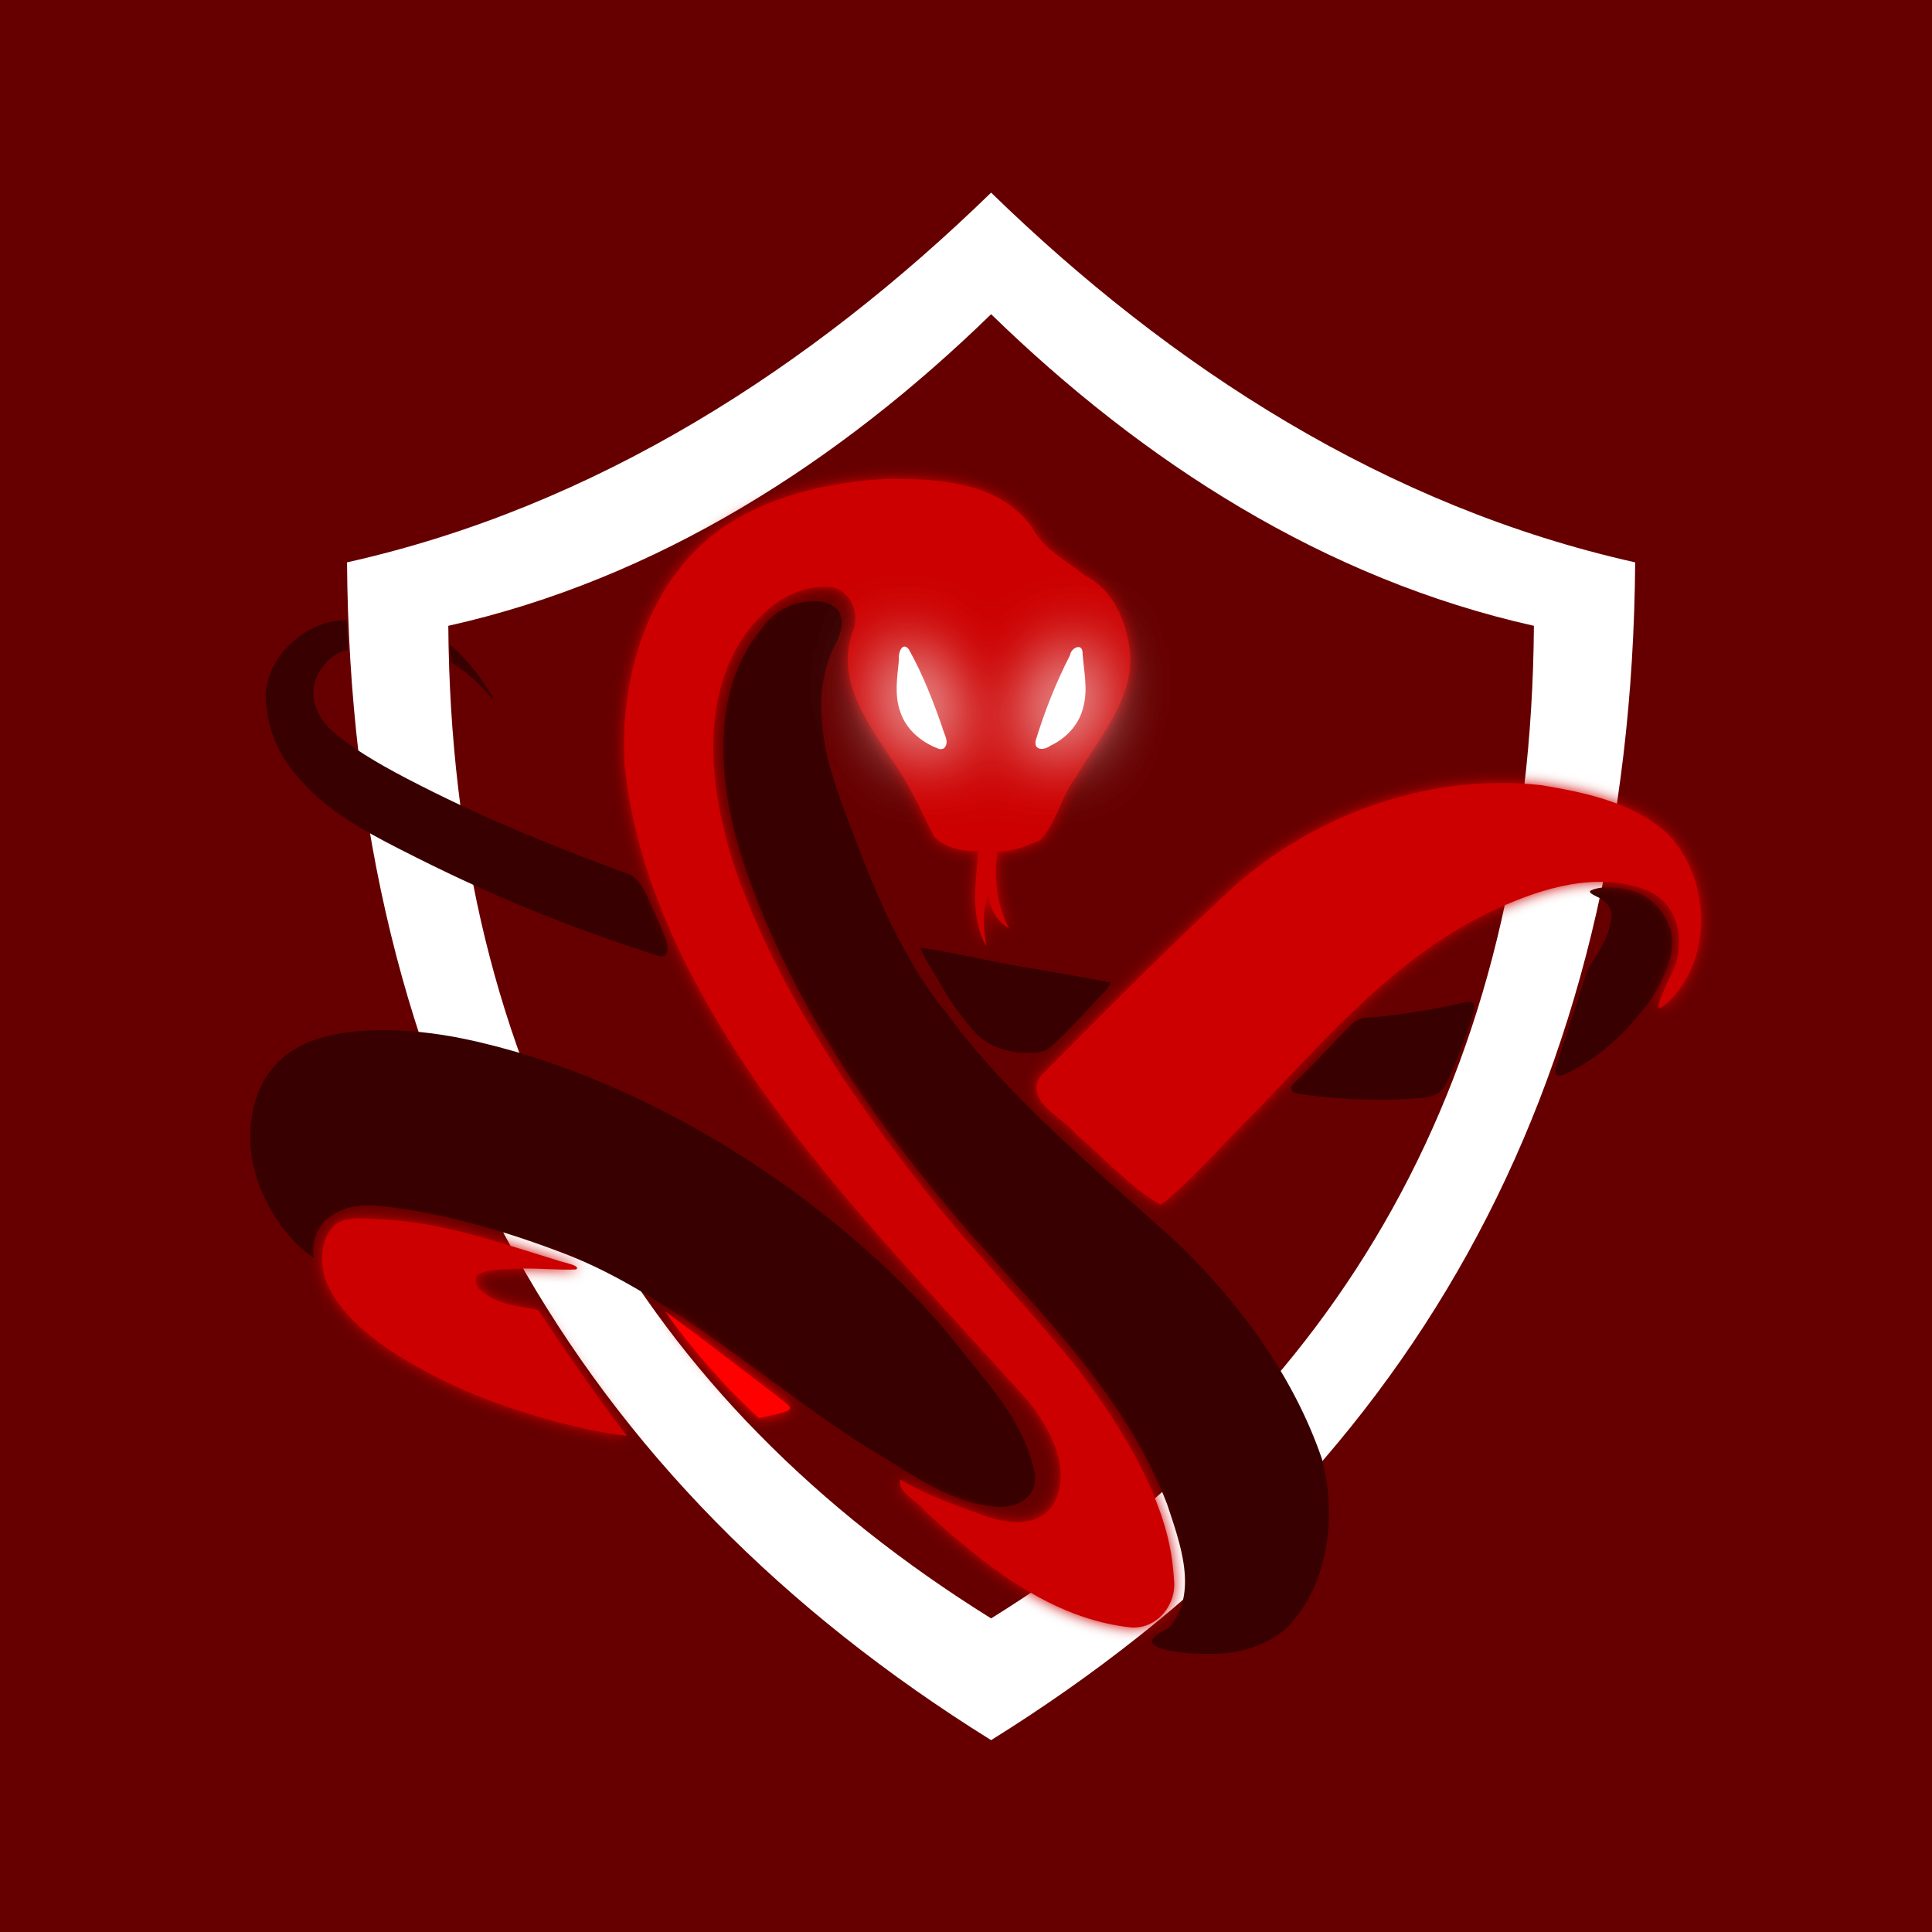
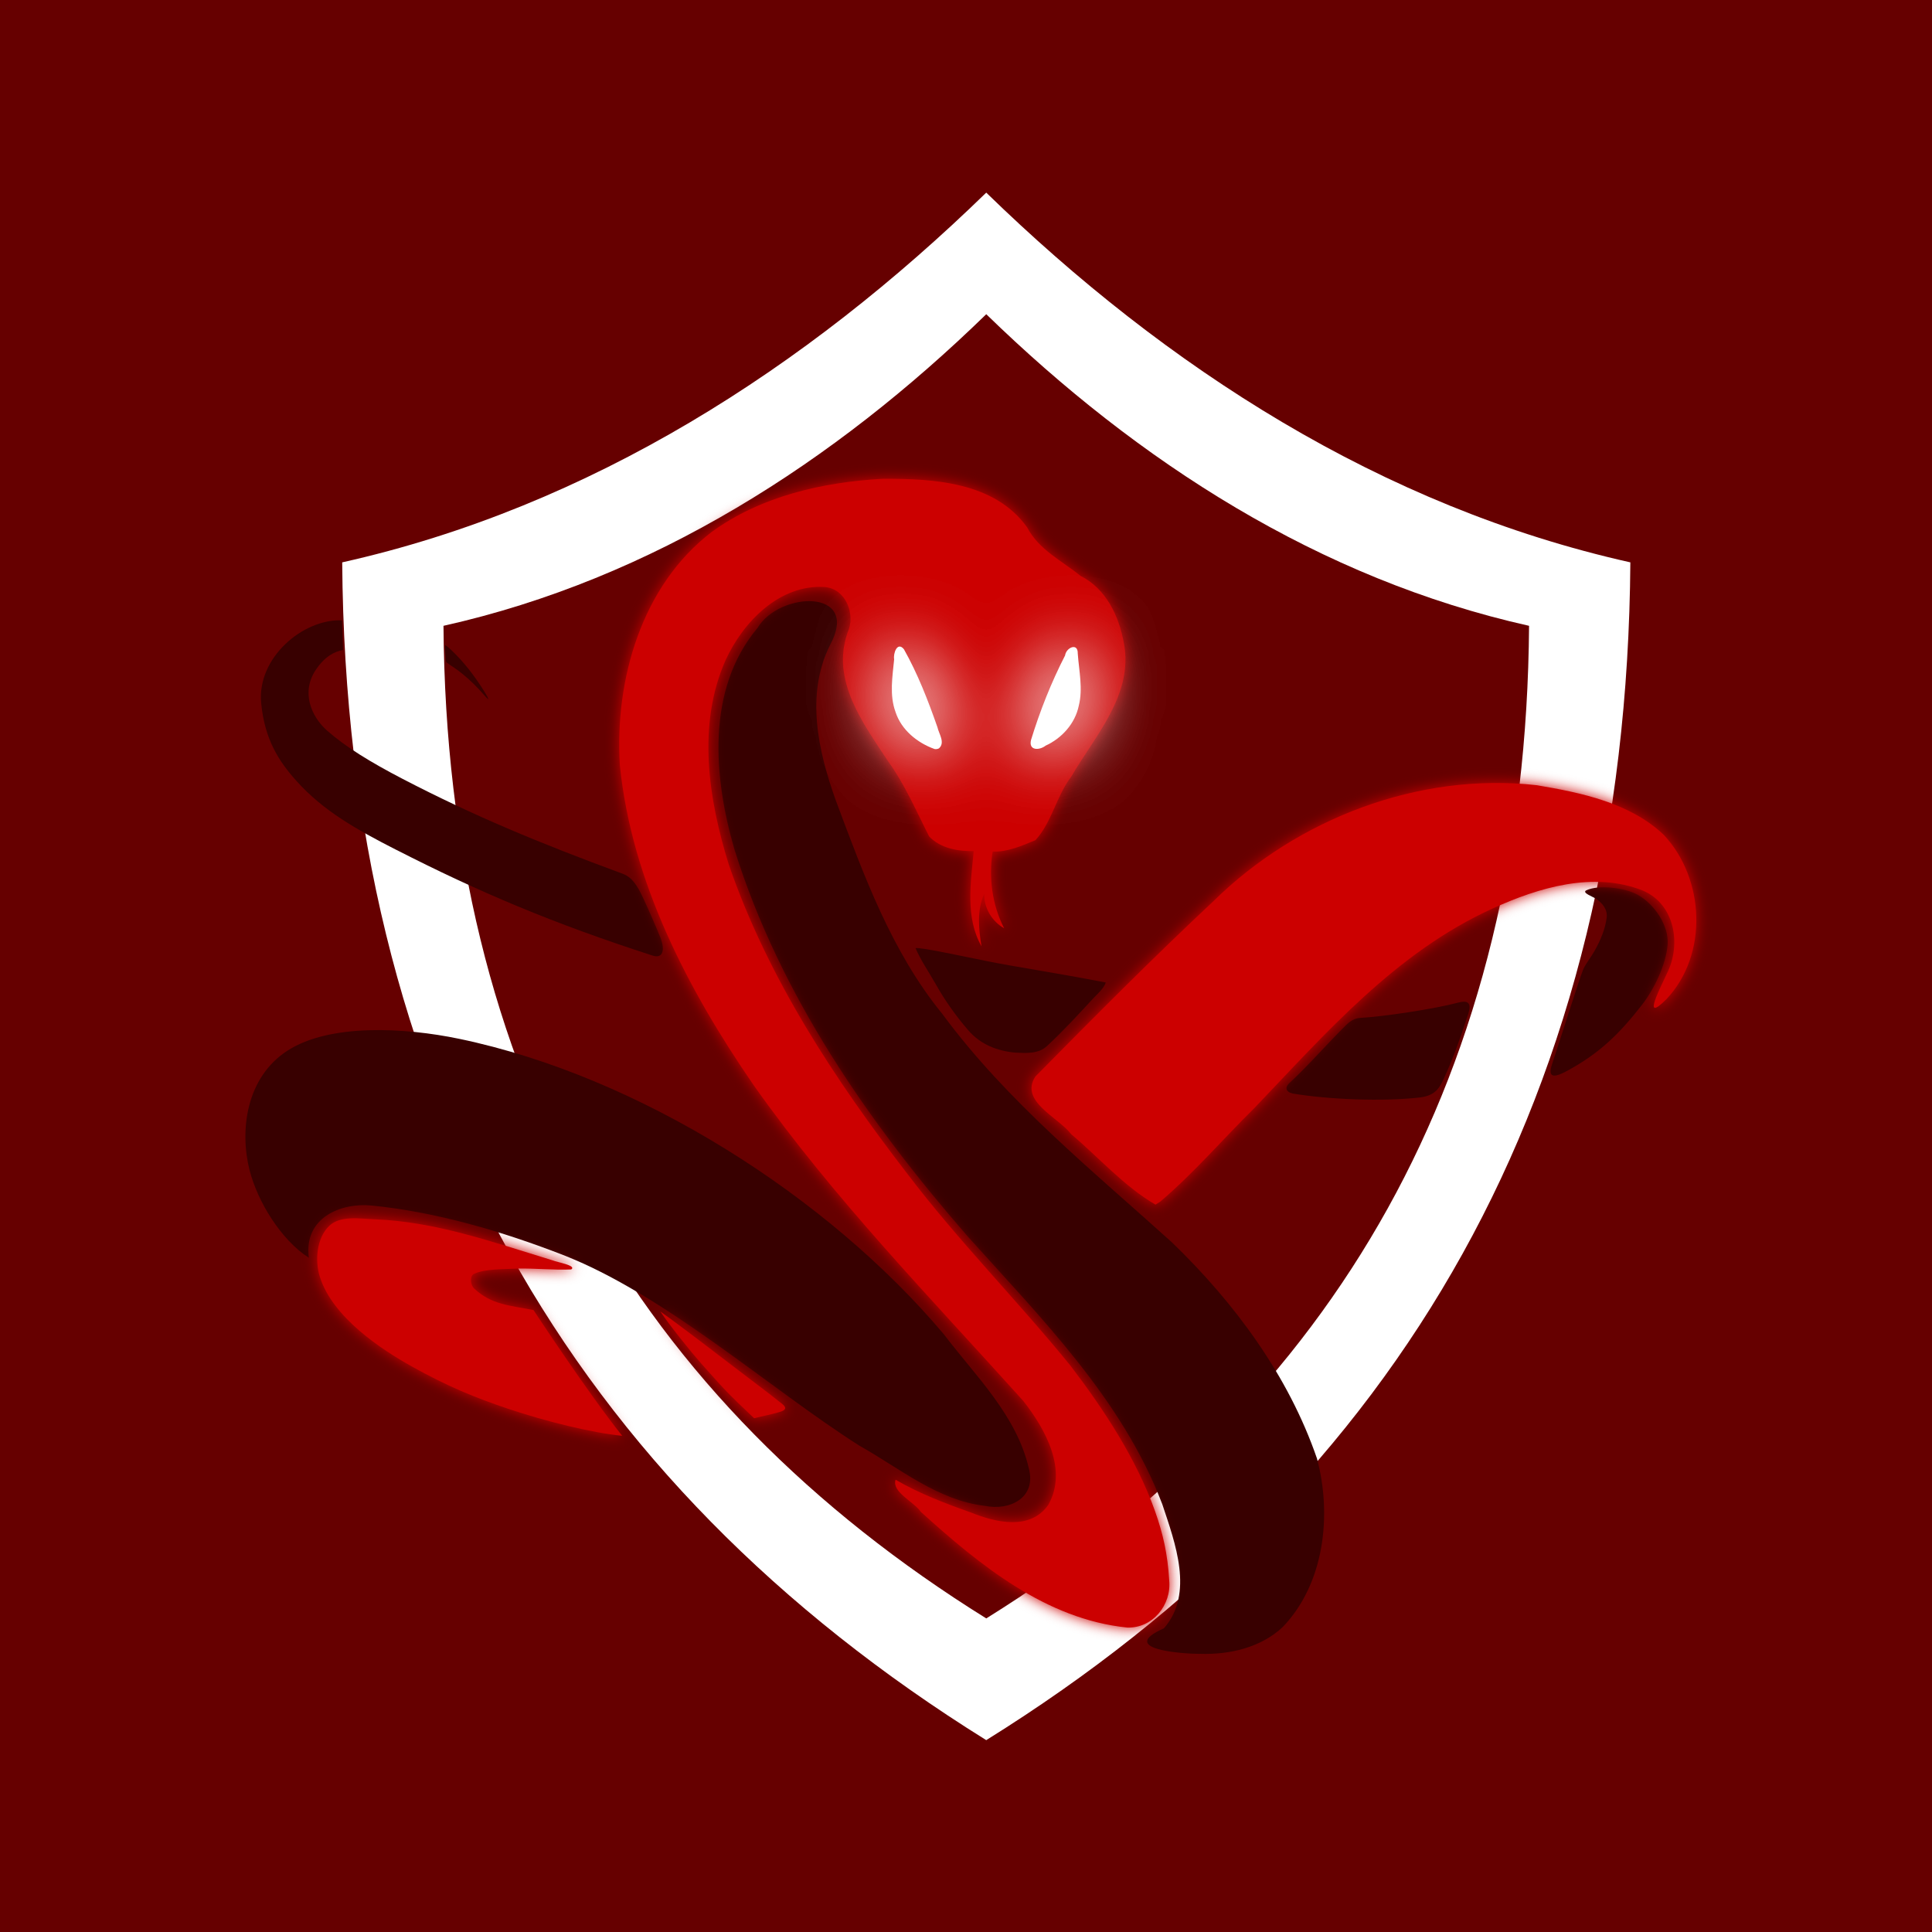
<svg xmlns="http://www.w3.org/2000/svg" width="200" height="200" viewBox="0 0 52.917 52.917" version="1.1" id="svg1" xml:space="preserve">
  <defs id="defs1">
    <filter style="color-interpolation-filters:sRGB" id="filter18" x="-0.011" y="-0.013" width="1.022" height="1.027">
      <feGaussianBlur stdDeviation="0.176" id="feGaussianBlur18" />
    </filter>
    <filter style="color-interpolation-filters:sRGB" id="filter20" x="-0.459" y="-0.845" width="1.917" height="2.69">
      <feGaussianBlur stdDeviation="0.989" id="feGaussianBlur20" />
    </filter>
  </defs>
  <g id="layer1">
    <rect style="opacity:1;fill:#660000;fill-opacity:1;stroke:none;stroke-width:0.555;stroke-dasharray:none;stroke-opacity:1" id="rect68" width="52.917" height="52.917" x="2.7755576e-17" y="0" />
-     <path id="path17" style="opacity:1;fill:#ffffff;fill-opacity:1;stroke:none;stroke-width:0.2;stroke-dasharray:none;stroke-opacity:1" d="M 27.146,5.276 C 22.214,10.074 16.316,13.88 9.505,15.403 9.611,29.96 15.766,40.578 27.146,47.662 38.525,40.578 44.682,29.96 44.787,15.403 37.976,13.88 32.078,10.074 27.146,5.276 Z m 5.17e-4,3.33 c 4.157,4.044 9.127,7.251 14.867,8.535 -0.089,12.268 -5.277,21.217 -14.867,27.187 C 17.556,38.358 12.368,29.409 12.279,17.141 18.019,15.858 22.99,12.65 27.146,8.606 Z" />
-     <g id="g27" transform="translate(0.6878471)">
+     <path id="path17" style="opacity:1;fill:#ffffff;fill-opacity:1;stroke:none;stroke-width:0.2;stroke-dasharray:none;stroke-opacity:1" d="M 27.013,5.276 C 22.081,10.074 16.184,13.88 9.373,15.403 9.478,29.96 15.634,40.578 27.013,47.662 38.393,40.578 44.549,29.96 44.655,15.403 37.844,13.88 31.945,10.074 27.013,5.276 Z m 5.17e-4,3.33 c 4.157,4.044 9.127,7.251 14.867,8.535 -0.089,12.268 -5.277,21.217 -14.867,27.187 C 17.423,38.358 12.235,29.409 12.147,17.141 17.887,15.858 22.857,12.65 27.014,8.606 Z" />
+     <g id="g27" transform="translate(0.5555555)">
      <path style="opacity:1;fill:#380000;fill-opacity:1" d="m 12.706,19.04 c -0.184,-0.215 -0.387,-0.415 -0.608,-0.593 -0.132,-0.112 -0.284,-0.198 -0.421,-0.303 -0.038,-0.045 -0.015,-0.118 -0.028,-0.174 -0.006,-0.1 -0.021,-0.201 -0.014,-0.302 0.068,0.036 0.123,0.096 0.181,0.147 0.336,0.319 0.619,0.69 0.866,1.08 0.048,0.082 0.104,0.16 0.139,0.248 -0.012,0.024 -0.08,-0.071 -0.114,-0.104 z" id="path73" />
      <path style="opacity:1;fill:#380000;fill-opacity:1" d="M 10.292,23.274 C 9.203,22.717 8.305,22.214 7.566,21.392 7.069,20.839 6.694,20.244 6.598,19.26 6.477,18.016 7.743,16.948 8.812,16.99 c 0.01,0.263 0.024,0.66 0.029,0.813 -0.241,0.045 -0.491,0.17 -0.74,0.534 -0.415,0.606 -0.145,1.282 0.309,1.68 0.5,0.439 1.173,0.854 2.065,1.318 1.937,1.006 3.719,1.747 6.014,2.593 0.169,0.062 0.331,0.173 0.525,0.57 0.122,0.249 0.432,0.956 0.52,1.184 0.133,0.342 0.065,0.582 -0.213,0.492 -2.734,-0.884 -4.758,-1.74 -7.029,-2.901 z" id="path72" />
      <path style="opacity:1;fill:#380000;fill-opacity:1" d="m 27.25,28.831 c -0.482,-0.045 -0.942,-0.214 -1.287,-0.614 -0.34,-0.394 -0.644,-0.822 -0.898,-1.277 -0.172,-0.307 -0.401,-0.633 -0.544,-0.971 0.159,-0.023 1.13,0.19 1.95,0.355 0.82,0.165 1.707,0.289 3.26,0.586 -0.051,0.163 -0.223,0.307 -0.347,0.44 -0.411,0.444 -0.808,0.878 -1.264,1.302 -0.236,0.22 -0.574,0.192 -0.871,0.179 z" id="path71" />
      <path id="path70" style="opacity:1;fill:#380000;fill-opacity:1;stroke-width:0.866" d="m 42.814,26.537 c 0.093,-0.187 0.211,-0.323 0.313,-0.506 0.154,-0.278 0.284,-0.579 0.324,-0.898 0.028,-0.223 -0.116,-0.392 -0.281,-0.509 -0.087,-0.062 -0.417,-0.173 -0.274,-0.24 0.349,-0.162 1.071,-0.062 1.399,0.12 0.472,0.261 0.866,0.855 0.825,1.37 -0.045,0.567 -0.381,1.234 -0.698,1.643 -0.633,0.814 -1.171,1.331 -2.043,1.808 -0.503,0.275 -0.522,0.097 -0.406,-0.235 0.116,-0.332 0.718,-2.258 0.841,-2.554 z" />
      <path style="opacity:1;fill:#380000;fill-opacity:1" d="m 34.843,29.948 c -0.156,-0.029 -0.226,-0.152 -0.088,-0.279 0.544,-0.504 1.028,-1.07 1.556,-1.591 0.108,-0.107 0.234,-0.19 0.392,-0.198 0.62,-0.034 2,-0.238 2.691,-0.421 0.46,-0.122 0.274,0.279 0.204,0.495 -0.18,0.549 -0.378,1.098 -0.61,1.593 -0.111,0.237 -0.222,0.463 -0.659,0.513 -1.005,0.115 -2.487,0.058 -3.486,-0.11 z" id="path69" />
      <path style="opacity:1;fill:#380000;fill-opacity:1" d="M 26.418,41.245 C 25.121,41.093 24.09,40.216 22.986,39.599 20.512,38.027 17.653,35.453 14.845,34.365 13.2,33.728 11.389,33.194 9.619,33.019 8.799,32.938 7.756,33.341 7.905,34.451 7.134,33.955 6.497,32.905 6.279,32.046 6.007,30.973 6.177,29.508 7.328,28.771 c 1.152,-0.737 3.186,-0.632 4.694,-0.318 4.937,1.029 10.101,4.325 13.273,8.091 0.874,1.151 1.993,2.219 2.329,3.676 0.215,0.806 -0.528,1.167 -1.206,1.024 z" id="path68" />
      <path style="opacity:1;fill:#380000;fill-opacity:1" d="m 32.306,45.299 c -0.52,-0.002 -2.26,-0.133 -0.982,-0.7 0.833,-0.955 0.305,-2.344 -0.045,-3.399 -1.099,-2.877 -3.31,-5.084 -5.327,-7.331 -2.713,-3.117 -5.144,-6.611 -6.387,-10.588 -0.579,-1.977 -0.786,-4.398 0.627,-6.082 0.592,-1.003 2.833,-1.097 1.988,0.467 -0.68,1.352 -0.325,2.916 0.161,4.268 0.763,2.041 1.52,4.127 2.914,5.838 1.769,2.397 4.098,4.276 6.292,6.259 1.716,1.657 3.188,3.649 3.969,5.917 0.414,1.547 0.206,3.428 -0.94,4.618 -0.604,0.565 -1.462,0.76 -2.269,0.731 z" id="path50" />
    </g>
-     <g id="g18" style="filter:url(#filter18)" transform="translate(0.6878471)">
-       <path style="fill:#ff0000;stroke:none;stroke-width:0.473;stroke-dasharray:none" d="m 20.797,38.675 c 0.308,-0.088 0.073,-0.216 -0.03,-0.301 -0.242,-0.199 -0.964,-0.737 -1.213,-0.93 -0.301,-0.233 -1.53,-1.174 -2.025,-1.525 0.269,0.403 0.852,1.124 1.124,1.43 0.59,0.662 0.678,0.771 1.447,1.497 0.274,-0.07 0.425,-0.093 0.697,-0.171 z" id="path14" />
+     <g id="g18" style="filter:url(#filter18)" transform="translate(0.5555555)">
+       <path style="fill:#cc0000;fill-opacity:1;stroke:none;stroke-width:0.473;stroke-dasharray:none" d="m 20.797,38.675 c 0.308,-0.088 0.073,-0.216 -0.03,-0.301 -0.242,-0.199 -0.964,-0.737 -1.213,-0.93 -0.301,-0.233 -1.53,-1.174 -2.025,-1.525 0.269,0.403 0.852,1.124 1.124,1.43 0.59,0.662 0.678,0.771 1.447,1.497 0.274,-0.07 0.425,-0.093 0.697,-0.171 z" id="path14" />
      <path style="opacity:1;fill:#cc0000;fill-opacity:1;stroke:none;stroke-width:0.529;stroke-dasharray:none" d="m 14.058,35.882 c -0.657,-0.128 -1.148,-0.144 -1.626,-0.588 -0.097,-0.09 -0.128,-0.318 -0.021,-0.395 0.31,-0.154 0.824,-0.13 1.233,-0.154 0.482,-0.008 0.964,0.047 1.446,0.025 0.156,-0.109 -0.375,-0.193 -0.516,-0.251 -1.712,-0.524 -3.204,-1.056 -4.868,-1.123 -0.42,-0.017 -0.946,-0.109 -1.248,0.184 -0.341,0.33 -0.395,0.95 -0.25,1.401 0.358,1.113 1.685,1.982 2.514,2.445 0.981,0.547 1.734,0.856 2.648,1.163 1.012,0.339 2.28,0.655 3.117,0.738 -0.94,-1.174 -2.429,-3.443 -2.429,-3.443 z" id="path15" />
      <path style="opacity:1;fill:#cc0000;fill-opacity:1;stroke:none;stroke-width:0.538;stroke-dasharray:none" d="m 31.232,32.905 c 0.919,-0.783 1.708,-1.707 2.567,-2.553 1.954,-2.044 3.872,-4.265 6.532,-5.47 1.253,-0.572 2.757,-1.024 4.105,-0.492 0.894,0.376 1.059,1.491 0.667,2.27 -0.141,0.318 -0.732,1.425 -0.015,0.707 1.151,-1.222 1.054,-3.299 -0.074,-4.501 -0.919,-0.874 -2.249,-1.153 -3.477,-1.359 -3.25,-0.366 -6.572,0.93 -8.849,3.168 -1.67,1.564 -3.282,3.185 -4.886,4.812 -0.439,0.679 0.625,1.109 0.984,1.58 0.766,0.644 1.434,1.417 2.307,1.928 l 0.14,-0.089 z" id="path16" />
      <path style="opacity:1;fill:#cc0000;fill-opacity:1;stroke:none;stroke-width:0.529;stroke-dasharray:none;stroke-opacity:1" d="m 26.632,23.324 c 0.402,0.019 0.814,-0.164 1.173,-0.312 0.453,-0.494 0.571,-1.207 0.982,-1.742 0.652,-1.123 1.708,-2.245 1.441,-3.65 -0.133,-0.743 -0.484,-1.493 -1.189,-1.847 -0.512,-0.417 -1.141,-0.712 -1.461,-1.328 -0.89,-1.245 -2.564,-1.338 -3.962,-1.331 -1.637,0.091 -3.335,0.477 -4.679,1.456 -1.923,1.474 -2.659,4.05 -2.515,6.391 0.326,3.199 1.861,6.138 3.658,8.752 2.191,3.106 4.853,5.835 7.388,8.653 0.608,0.772 1.233,1.892 0.687,2.855 -0.493,0.701 -1.431,0.483 -2.103,0.211 -0.712,-0.252 -1.423,-0.521 -2.078,-0.903 -0.11,0.337 0.496,0.596 0.694,0.882 1.602,1.449 3.422,2.94 5.651,3.167 0.699,0.023 1.218,-0.625 1.149,-1.298 -0.042,-0.703 -0.165,-1.263 -0.389,-1.893 -0.513,-1.44 -1.408,-2.794 -2.314,-3.98 -1.449,-1.783 -3.074,-3.42 -4.466,-5.253 -1.996,-2.587 -3.826,-5.372 -4.895,-8.479 -0.556,-1.79 -0.87,-3.825 -0.086,-5.594 0.481,-1.051 1.48,-2.08 2.714,-2.003 0.587,0.047 0.857,0.762 0.625,1.255 -0.454,1.312 0.432,2.484 1.11,3.515 0.462,0.637 0.776,1.373 1.127,2.062 0.312,0.327 0.787,0.408 1.22,0.402 -0.08,0.866 -0.237,1.814 0.214,2.609 -0.077,-0.474 -0.131,-0.99 0.074,-1.44 -0.011,0.387 0.213,0.756 0.547,0.946 -0.333,-0.645 -0.426,-1.389 -0.317,-2.103 z" id="path18" />
    </g>
-     <g id="g14" transform="translate(0.6878471)">
-       <path style="fill:#ff0000;stroke:none;stroke-width:0.473;stroke-dasharray:none" d="m 20.797,38.675 c 0.308,-0.088 0.073,-0.216 -0.03,-0.301 -0.242,-0.199 -0.964,-0.737 -1.213,-0.93 -0.301,-0.233 -1.53,-1.174 -2.025,-1.525 0.269,0.403 0.852,1.124 1.124,1.43 0.59,0.662 0.678,0.771 1.447,1.497 0.274,-0.07 0.425,-0.093 0.697,-0.171 z" id="path35" />
+     <g id="g14" transform="translate(0.5555555)">
+       <path style="fill:#cc0000;fill-opacity:1;stroke:none;stroke-width:0.473;stroke-dasharray:none" d="m 20.797,38.675 c 0.308,-0.088 0.073,-0.216 -0.03,-0.301 -0.242,-0.199 -0.964,-0.737 -1.213,-0.93 -0.301,-0.233 -1.53,-1.174 -2.025,-1.525 0.269,0.403 0.852,1.124 1.124,1.43 0.59,0.662 0.678,0.771 1.447,1.497 0.274,-0.07 0.425,-0.093 0.697,-0.171 z" id="path35" />
      <path style="opacity:1;fill:#cc0000;fill-opacity:1;stroke:none;stroke-width:0.529;stroke-dasharray:none" d="m 14.058,35.882 c -0.657,-0.128 -1.148,-0.144 -1.626,-0.588 -0.097,-0.09 -0.128,-0.318 -0.021,-0.395 0.31,-0.154 0.824,-0.13 1.233,-0.154 0.482,-0.008 0.964,0.047 1.446,0.025 0.156,-0.109 -0.375,-0.193 -0.516,-0.251 -1.712,-0.524 -3.204,-1.056 -4.868,-1.123 -0.42,-0.017 -0.946,-0.109 -1.248,0.184 -0.341,0.33 -0.395,0.95 -0.25,1.401 0.358,1.113 1.685,1.982 2.514,2.445 0.981,0.547 1.734,0.856 2.648,1.163 1.012,0.339 2.28,0.655 3.117,0.738 -0.94,-1.174 -2.429,-3.443 -2.429,-3.443 z" id="path34" />
      <path style="opacity:1;fill:#cc0000;fill-opacity:1;stroke:none;stroke-width:0.538;stroke-dasharray:none" d="m 31.232,32.905 c 0.919,-0.783 1.708,-1.707 2.567,-2.553 1.954,-2.044 3.872,-4.265 6.532,-5.47 1.253,-0.572 2.757,-1.024 4.105,-0.492 0.894,0.376 1.059,1.491 0.667,2.27 -0.141,0.318 -0.732,1.425 -0.015,0.707 1.151,-1.222 1.054,-3.299 -0.074,-4.501 -0.919,-0.874 -2.249,-1.153 -3.477,-1.359 -3.25,-0.366 -6.572,0.93 -8.849,3.168 -1.67,1.564 -3.282,3.185 -4.886,4.812 -0.439,0.679 0.625,1.109 0.984,1.58 0.766,0.644 1.434,1.417 2.307,1.928 l 0.14,-0.089 z" id="path37" />
      <path style="opacity:1;fill:#cc0000;fill-opacity:1;stroke:none;stroke-width:0.529;stroke-dasharray:none;stroke-opacity:1" d="m 26.632,23.324 c 0.402,0.019 0.814,-0.164 1.173,-0.312 0.453,-0.494 0.571,-1.207 0.982,-1.742 0.652,-1.123 1.708,-2.245 1.441,-3.65 -0.133,-0.743 -0.484,-1.493 -1.189,-1.847 -0.512,-0.417 -1.141,-0.712 -1.461,-1.328 -0.89,-1.245 -2.564,-1.338 -3.962,-1.331 -1.637,0.091 -3.335,0.477 -4.679,1.456 -1.923,1.474 -2.659,4.05 -2.515,6.391 0.326,3.199 1.861,6.138 3.658,8.752 2.191,3.106 4.853,5.835 7.388,8.653 0.608,0.772 1.233,1.892 0.687,2.855 -0.493,0.701 -1.431,0.483 -2.103,0.211 -0.712,-0.252 -1.423,-0.521 -2.078,-0.903 -0.11,0.337 0.496,0.596 0.694,0.882 1.602,1.449 3.422,2.94 5.651,3.167 0.699,0.023 1.218,-0.625 1.149,-1.298 -0.042,-0.703 -0.165,-1.263 -0.389,-1.893 -0.513,-1.44 -1.408,-2.794 -2.314,-3.98 -1.449,-1.783 -3.074,-3.42 -4.466,-5.253 -1.996,-2.587 -3.826,-5.372 -4.895,-8.479 -0.556,-1.79 -0.87,-3.825 -0.086,-5.594 0.481,-1.051 1.48,-2.08 2.714,-2.003 0.587,0.047 0.857,0.762 0.625,1.255 -0.454,1.312 0.432,2.484 1.11,3.515 0.462,0.637 0.776,1.373 1.127,2.062 0.312,0.327 0.787,0.408 1.22,0.402 -0.08,0.866 -0.237,1.814 0.214,2.609 -0.077,-0.474 -0.131,-0.99 0.074,-1.44 -0.011,0.387 0.213,0.756 0.547,0.946 -0.333,-0.645 -0.426,-1.389 -0.317,-2.103 z" id="path48" />
    </g>
-     <g id="g28" transform="translate(0.6878471)">
+     <g id="g28" transform="translate(0.5555555)">
      <g id="g20" style="mix-blend-mode:hard-light;fill:#ffffff;filter:url(#filter20)">
        <path style="fill:#ffffff" d="m 28.082,20.424 c 0.446,-0.204 0.807,-0.604 0.909,-1.09 0.12,-0.474 0.006,-0.958 -0.027,-1.435 0.007,-0.309 -0.319,-0.161 -0.347,0.053 -0.38,0.74 -0.687,1.517 -0.932,2.312 -0.076,0.299 0.225,0.293 0.397,0.161 z" id="path19" />
        <path style="fill:#ffffff" d="m 25.165,20.495 c 0.173,-0.157 -0.005,-0.396 -0.045,-0.578 -0.256,-0.732 -0.538,-1.46 -0.919,-2.137 -0.182,-0.217 -0.295,0.118 -0.266,0.278 -0.046,0.479 -0.133,0.978 0.038,1.444 0.159,0.49 0.594,0.843 1.067,1.013 0.042,0.009 0.087,0.001 0.125,-0.019 z" id="path20" />
      </g>
      <g id="g25" style="mix-blend-mode:hard-light;fill:#ffffff;filter:url(#filter20)">
        <path style="fill:#ffffff" d="m 28.082,20.424 c 0.446,-0.204 0.807,-0.604 0.909,-1.09 0.12,-0.474 0.006,-0.958 -0.027,-1.435 0.007,-0.309 -0.319,-0.161 -0.347,0.053 -0.38,0.74 -0.687,1.517 -0.932,2.312 -0.076,0.299 0.225,0.293 0.397,0.161 z" id="path24" />
        <path style="fill:#ffffff" d="m 25.165,20.495 c 0.173,-0.157 -0.005,-0.396 -0.045,-0.578 -0.256,-0.732 -0.538,-1.46 -0.919,-2.137 -0.182,-0.217 -0.295,0.118 -0.266,0.278 -0.046,0.479 -0.133,0.978 0.038,1.444 0.159,0.49 0.594,0.843 1.067,1.013 0.042,0.009 0.087,0.001 0.125,-0.019 z" id="path25" />
      </g>
    </g>
-     <g id="g62" style="fill:#ffffff" transform="translate(0.6878471)">
+     <g id="g62" style="fill:#ffffff" transform="translate(0.5555555)">
      <path style="fill:#ffffff" d="m 28.082,20.424 c 0.446,-0.204 0.807,-0.604 0.909,-1.09 0.12,-0.474 0.006,-0.958 -0.027,-1.435 0.007,-0.309 -0.319,-0.161 -0.347,0.053 -0.38,0.74 -0.687,1.517 -0.932,2.312 -0.076,0.299 0.225,0.293 0.397,0.161 z" id="path62" />
      <path style="fill:#ffffff" d="m 25.165,20.495 c 0.173,-0.157 -0.005,-0.396 -0.045,-0.578 -0.256,-0.732 -0.538,-1.46 -0.919,-2.137 -0.182,-0.217 -0.295,0.118 -0.266,0.278 -0.046,0.479 -0.133,0.978 0.038,1.444 0.159,0.49 0.594,0.843 1.067,1.013 0.042,0.009 0.087,0.001 0.125,-0.019 z" id="path61" />
    </g>
  </g>
</svg>
